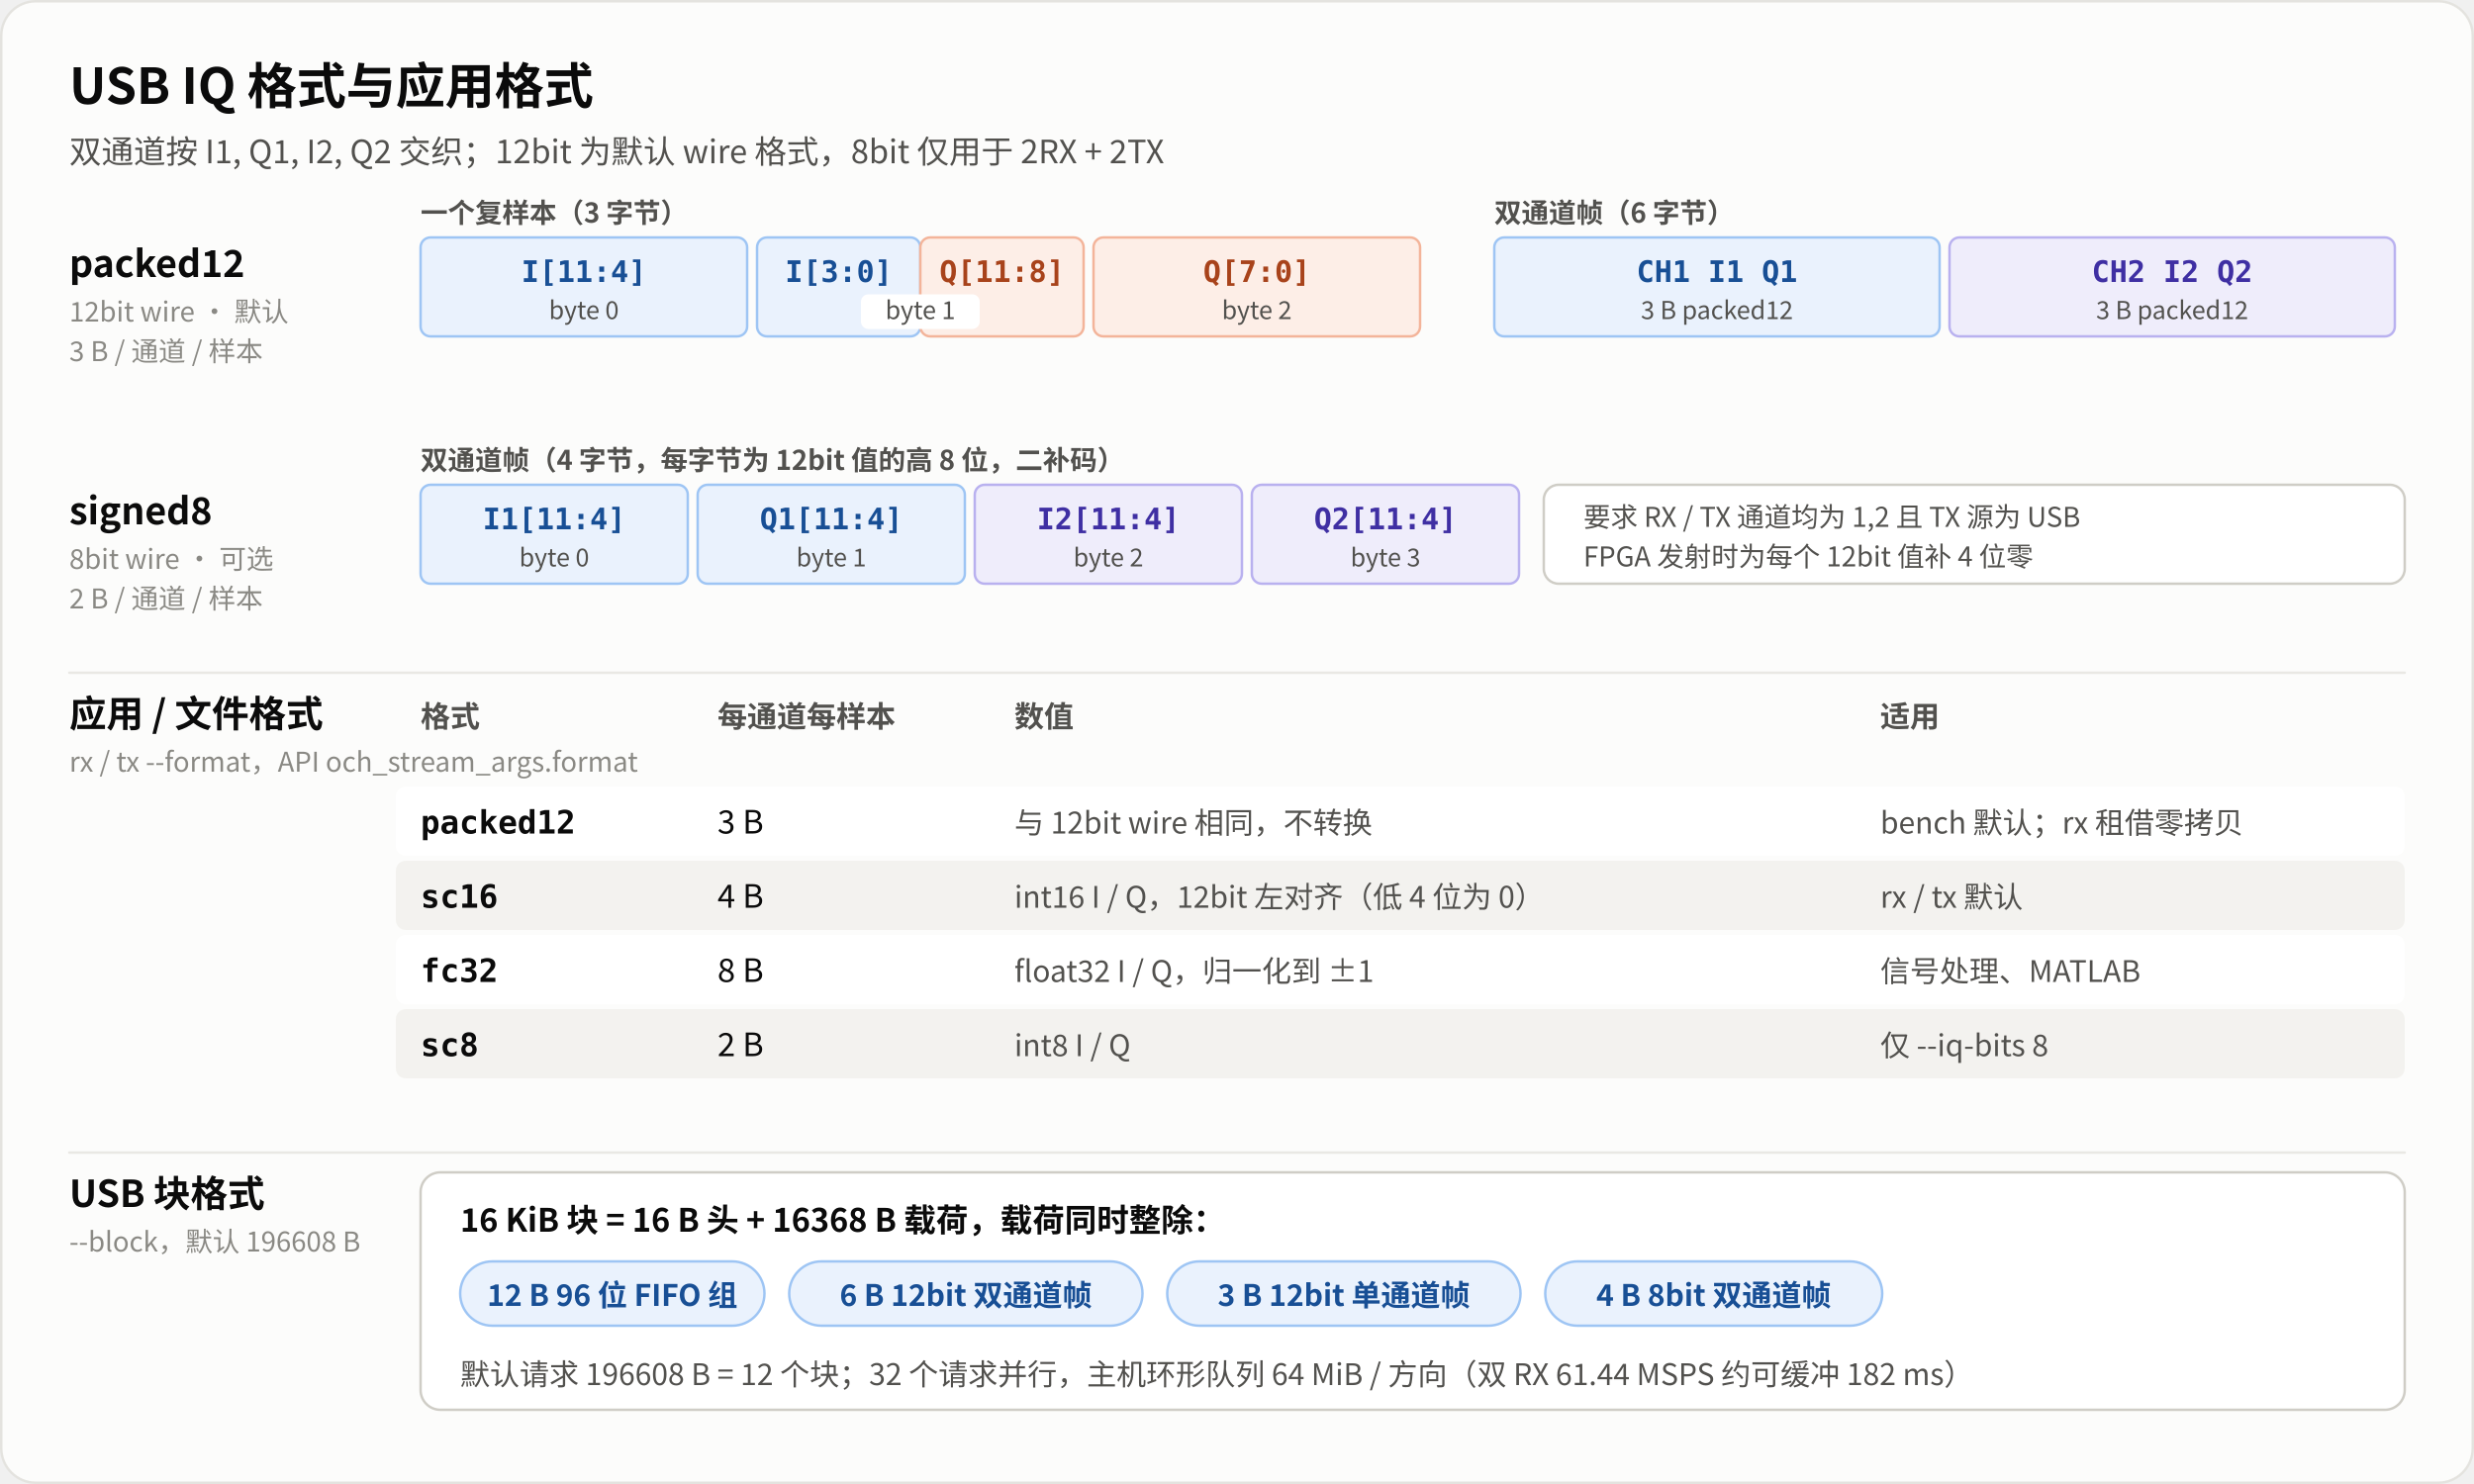
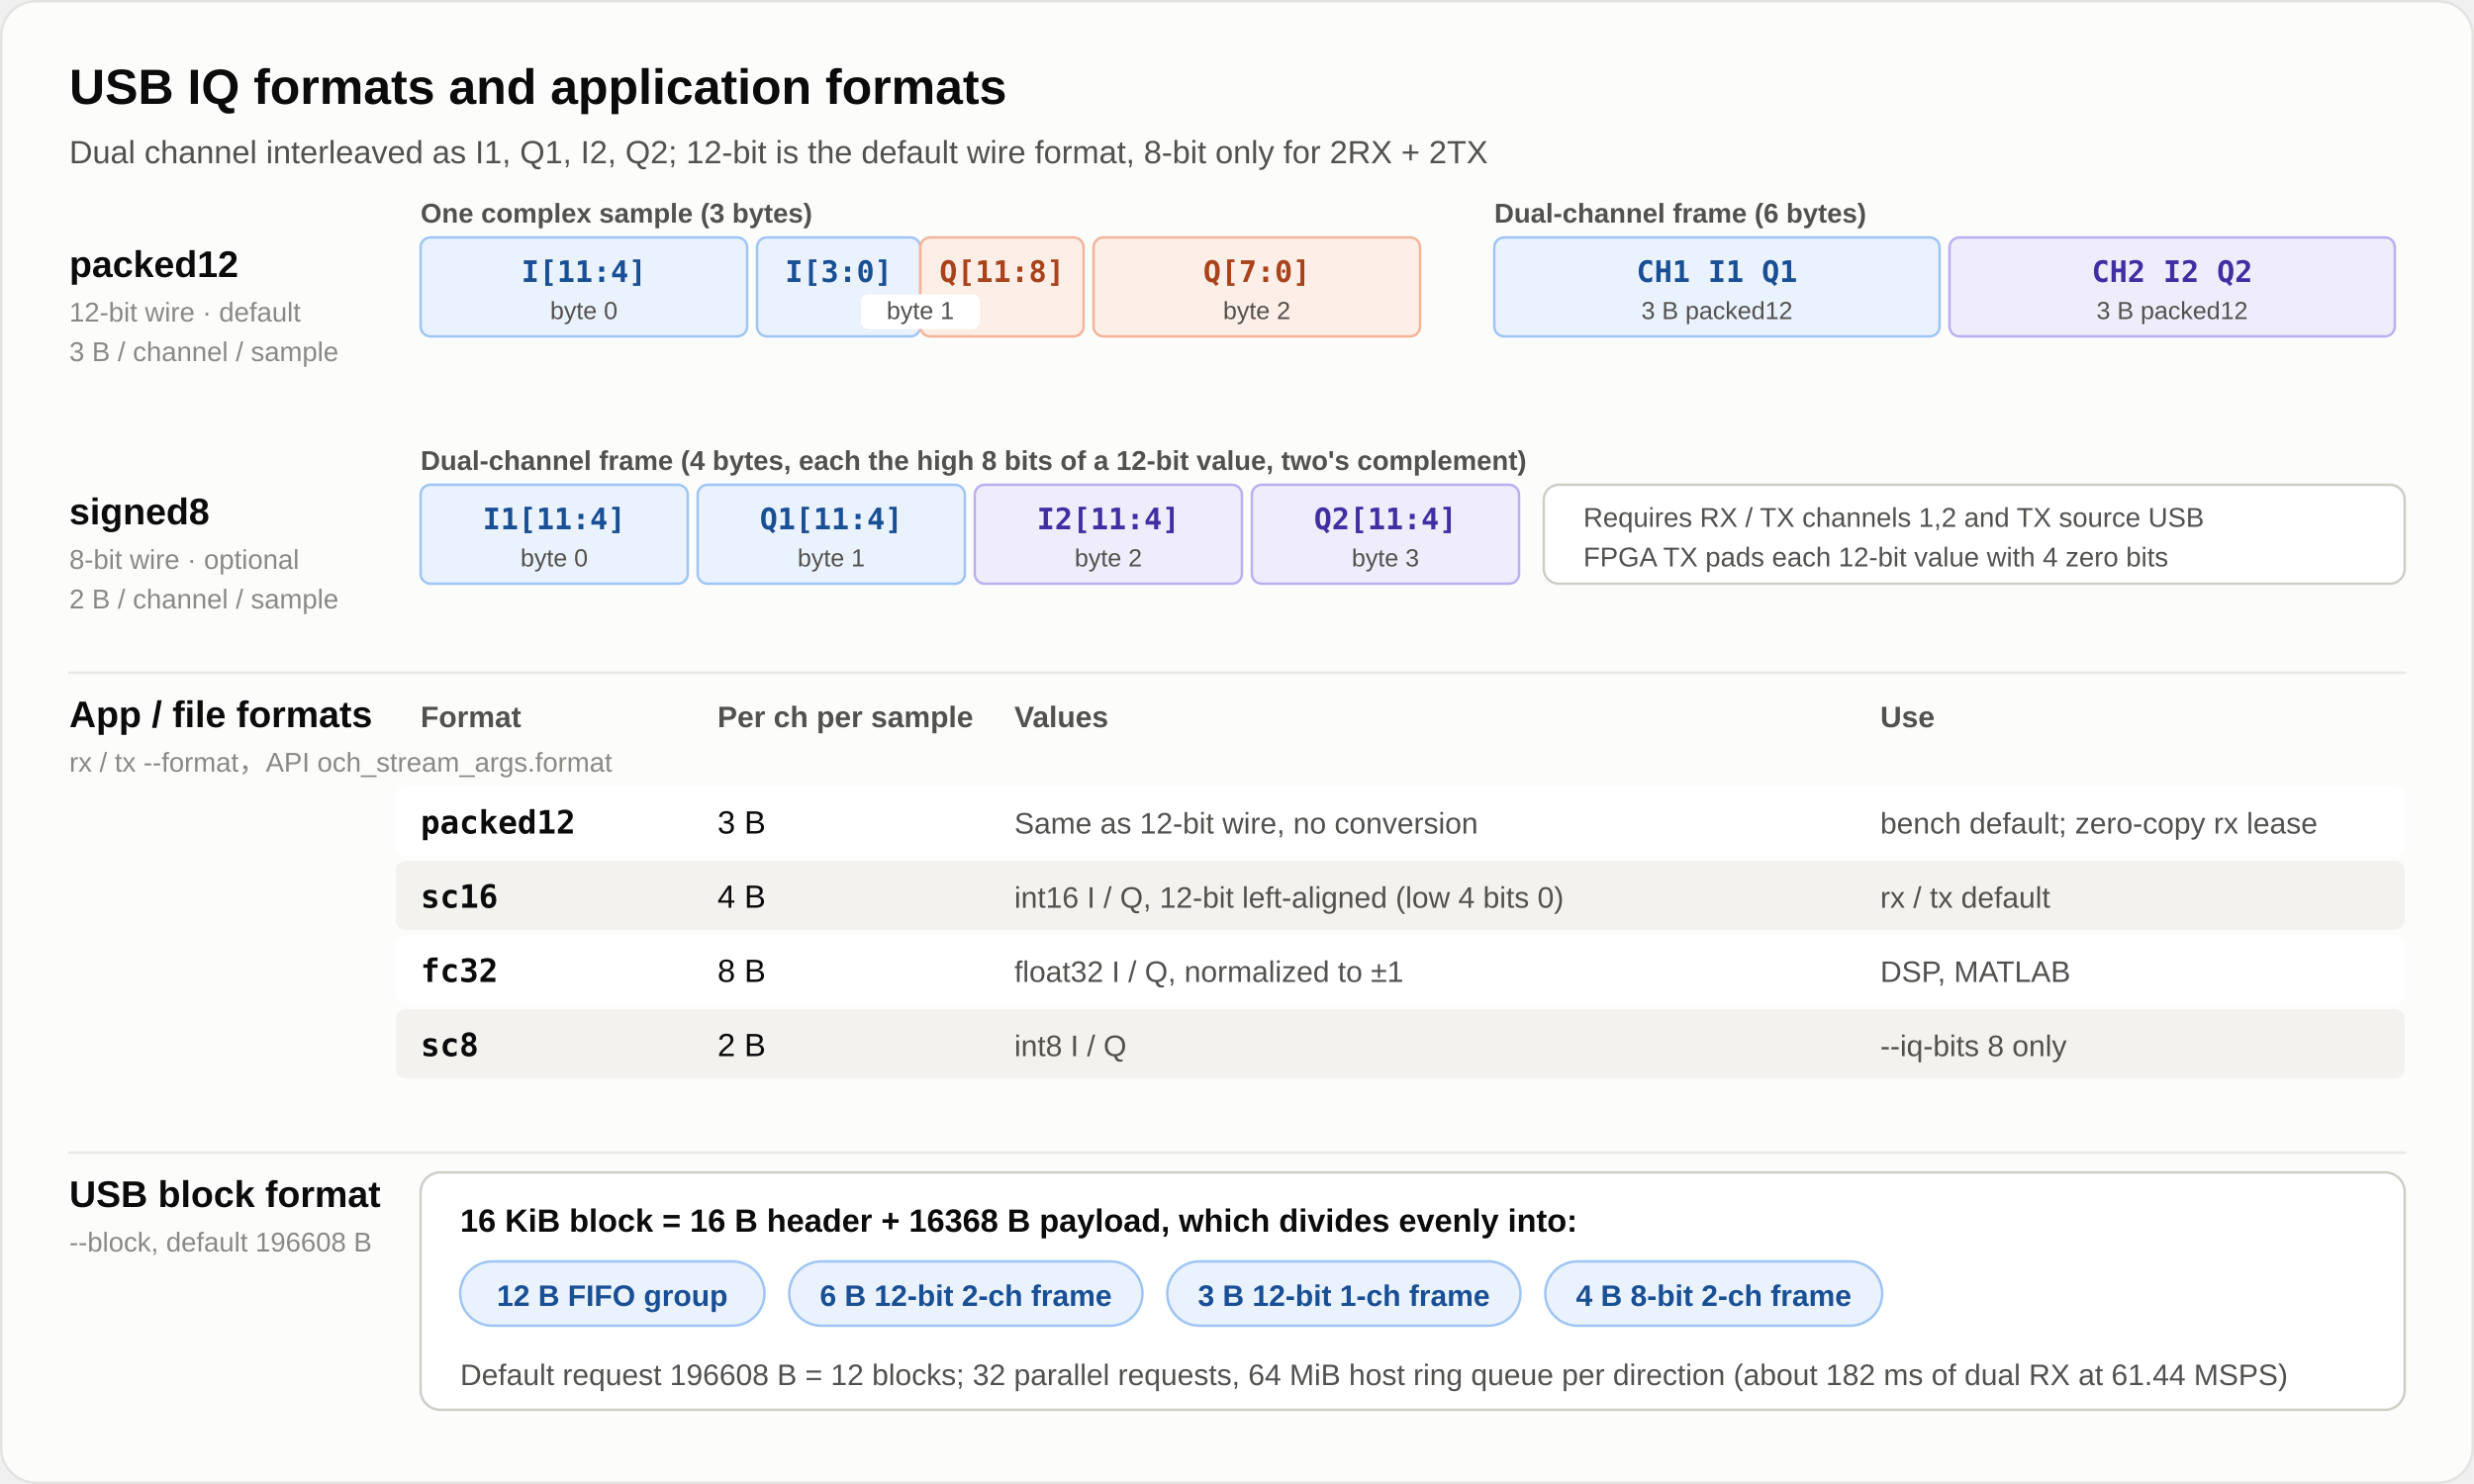
<svg xmlns="http://www.w3.org/2000/svg" width="1000" height="600" viewBox="0 0 1000 600" role="img" aria-labelledby="t d">
  <defs>
    <marker id="a-ink" viewBox="0 0 10 10" refX="8.5" refY="5" markerWidth="7" markerHeight="7" orient="auto-start-reverse">
      <path d="M0,0.8 L9,5 L0,9.2 Z" fill="#52514e" />
    </marker>
    <marker id="a-blue" viewBox="0 0 10 10" refX="8.5" refY="5" markerWidth="7" markerHeight="7" orient="auto-start-reverse">
      <path d="M0,0.8 L9,5 L0,9.2 Z" fill="#2a78d6" />
    </marker>
    <marker id="a-orange" viewBox="0 0 10 10" refX="8.5" refY="5" markerWidth="7" markerHeight="7" orient="auto-start-reverse">
      <path d="M0,0.8 L9,5 L0,9.2 Z" fill="#eb6834" />
    </marker>
    <marker id="a-muted" viewBox="0 0 10 10" refX="8.5" refY="5" markerWidth="7" markerHeight="7" orient="auto-start-reverse">
      <path d="M0,0.8 L9,5 L0,9.2 Z" fill="#8a8984" />
    </marker>
    <marker id="a-aqua" viewBox="0 0 10 10" refX="8.5" refY="5" markerWidth="7" markerHeight="7" orient="auto-start-reverse">
      <path d="M0,0.8 L9,5 L0,9.2 Z" fill="#1baf7a" />
    </marker>
    <marker id="a-violet" viewBox="0 0 10 10" refX="8.5" refY="5" markerWidth="7" markerHeight="7" orient="auto-start-reverse">
      <path d="M0,0.8 L9,5 L0,9.2 Z" fill="#6250d6" />
    </marker>
  </defs>
  <rect x="0.5" y="0.5" width="999" height="599" rx="14" fill="#fcfcfb" stroke="#e4e3df" />
-   <text x="28" y="42" font-family="'Segoe UI','Microsoft YaHei','PingFang SC','Noto Sans CJK SC','Noto Sans SC',sans-serif" font-size="20" font-weight="700" fill="#0b0b0b" text-anchor="start">USB IQ 格式与应用格式</text>
-   <text x="28" y="66" font-family="'Segoe UI','Microsoft YaHei','PingFang SC','Noto Sans CJK SC','Noto Sans SC',sans-serif" font-size="13" font-weight="400" fill="#52514e" text-anchor="start">双通道按 I1, Q1, I2, Q2 交织；12bit 为默认 wire 格式，8bit 仅用于 2RX + 2TX</text>
-   <text x="28" y="112" font-family="'Segoe UI','Microsoft YaHei','PingFang SC','Noto Sans CJK SC','Noto Sans SC',sans-serif" font-size="15" font-weight="700" fill="#0b0b0b" text-anchor="start">packed12</text>
-   <text x="28" y="130" font-family="'Segoe UI','Microsoft YaHei','PingFang SC','Noto Sans CJK SC','Noto Sans SC',sans-serif" font-size="11" font-weight="400" fill="#8a8984" text-anchor="start">12bit wire · 默认</text>
-   <text x="28" y="146" font-family="'Segoe UI','Microsoft YaHei','PingFang SC','Noto Sans CJK SC','Noto Sans SC',sans-serif" font-size="11" font-weight="400" fill="#8a8984" text-anchor="start">3 B / 通道 / 样本</text>
-   <text x="170" y="90" font-family="'Segoe UI','Microsoft YaHei','PingFang SC','Noto Sans CJK SC','Noto Sans SC',sans-serif" font-size="11" font-weight="600" fill="#52514e" text-anchor="start">一个复样本（3 字节）</text>
+   <text x="28" y="42" font-family="'Segoe UI','Helvetica Neue',Arial,sans-serif" font-size="20" font-weight="700" fill="#0b0b0b" text-anchor="start">USB IQ formats and application formats</text>
+   <text x="28" y="66" font-family="'Segoe UI','Helvetica Neue',Arial,sans-serif" font-size="13" font-weight="400" fill="#52514e" text-anchor="start">Dual channel interleaved as I1, Q1, I2, Q2; 12-bit is the default wire format, 8-bit only for 2RX + 2TX</text>
+   <text x="28" y="112" font-family="'Segoe UI','Helvetica Neue',Arial,sans-serif" font-size="15" font-weight="700" fill="#0b0b0b" text-anchor="start">packed12</text>
+   <text x="28" y="130" font-family="'Segoe UI','Helvetica Neue',Arial,sans-serif" font-size="11" font-weight="400" fill="#8a8984" text-anchor="start">12-bit wire · default</text>
+   <text x="28" y="146" font-family="'Segoe UI','Helvetica Neue',Arial,sans-serif" font-size="11" font-weight="400" fill="#8a8984" text-anchor="start">3 B / channel / sample</text>
+   <text x="170" y="90" font-family="'Segoe UI','Helvetica Neue',Arial,sans-serif" font-size="11" font-weight="600" fill="#52514e" text-anchor="start">One complex sample (3 bytes)</text>
  <rect x="170" y="96" width="132" height="40" rx="4" fill="#eaf2fd" stroke="#9ec5f4" stroke-width="1" />
  <text x="236.0" y="114" font-family="'Cascadia Mono',Consolas,'DejaVu Sans Mono',monospace" font-size="12" font-weight="700" fill="#184f95" text-anchor="middle">I[11:4]</text>
-   <text x="236.0" y="129" font-family="'Segoe UI','Microsoft YaHei','PingFang SC','Noto Sans CJK SC','Noto Sans SC',sans-serif" font-size="10" font-weight="400" fill="#52514e" text-anchor="middle">byte 0</text>
+   <text x="236.0" y="129" font-family="'Segoe UI','Helvetica Neue',Arial,sans-serif" font-size="10" font-weight="400" fill="#52514e" text-anchor="middle">byte 0</text>
  <rect x="306" y="96" width="66.0" height="40" rx="4" fill="#eaf2fd" stroke="#9ec5f4" stroke-width="1" />
  <text x="339.0" y="114" font-family="'Cascadia Mono',Consolas,'DejaVu Sans Mono',monospace" font-size="12" font-weight="700" fill="#184f95" text-anchor="middle">I[3:0]</text>
  <rect x="372.0" y="96" width="66.0" height="40" rx="4" fill="#fdeee7" stroke="#f3b49a" stroke-width="1" />
  <text x="405.0" y="114" font-family="'Cascadia Mono',Consolas,'DejaVu Sans Mono',monospace" font-size="12" font-weight="700" fill="#a8431b" text-anchor="middle">Q[11:8]</text>
  <rect x="348.0" y="119" width="48" height="14" rx="3" fill="#ffffff" />
-   <text x="372.0" y="129" font-family="'Segoe UI','Microsoft YaHei','PingFang SC','Noto Sans CJK SC','Noto Sans SC',sans-serif" font-size="10" font-weight="400" fill="#52514e" text-anchor="middle">byte 1</text>
+   <text x="372.0" y="129" font-family="'Segoe UI','Helvetica Neue',Arial,sans-serif" font-size="10" font-weight="400" fill="#52514e" text-anchor="middle">byte 1</text>
  <rect x="442" y="96" width="132" height="40" rx="4" fill="#fdeee7" stroke="#f3b49a" stroke-width="1" />
  <text x="508.0" y="114" font-family="'Cascadia Mono',Consolas,'DejaVu Sans Mono',monospace" font-size="12" font-weight="700" fill="#a8431b" text-anchor="middle">Q[7:0]</text>
-   <text x="508.0" y="129" font-family="'Segoe UI','Microsoft YaHei','PingFang SC','Noto Sans CJK SC','Noto Sans SC',sans-serif" font-size="10" font-weight="400" fill="#52514e" text-anchor="middle">byte 2</text>
-   <text x="604" y="90" font-family="'Segoe UI','Microsoft YaHei','PingFang SC','Noto Sans CJK SC','Noto Sans SC',sans-serif" font-size="11" font-weight="600" fill="#52514e" text-anchor="start">双通道帧（6 字节）</text>
+   <text x="508.0" y="129" font-family="'Segoe UI','Helvetica Neue',Arial,sans-serif" font-size="10" font-weight="400" fill="#52514e" text-anchor="middle">byte 2</text>
+   <text x="604" y="90" font-family="'Segoe UI','Helvetica Neue',Arial,sans-serif" font-size="11" font-weight="600" fill="#52514e" text-anchor="start">Dual-channel frame (6 bytes)</text>
  <rect x="604" y="96" width="180" height="40" rx="4" fill="#eaf2fd" stroke="#9ec5f4" stroke-width="1" />
  <text x="694" y="114" font-family="'Cascadia Mono',Consolas,'DejaVu Sans Mono',monospace" font-size="12" font-weight="700" fill="#184f95" text-anchor="middle">CH1  I1 Q1</text>
-   <text x="694" y="129" font-family="'Segoe UI','Microsoft YaHei','PingFang SC','Noto Sans CJK SC','Noto Sans SC',sans-serif" font-size="10" font-weight="400" fill="#52514e" text-anchor="middle">3 B packed12</text>
+   <text x="694" y="129" font-family="'Segoe UI','Helvetica Neue',Arial,sans-serif" font-size="10" font-weight="400" fill="#52514e" text-anchor="middle">3 B packed12</text>
  <rect x="788" y="96" width="180" height="40" rx="4" fill="#efedfb" stroke="#b9b1ef" stroke-width="1" />
  <text x="878" y="114" font-family="'Cascadia Mono',Consolas,'DejaVu Sans Mono',monospace" font-size="12" font-weight="700" fill="#3f2fa3" text-anchor="middle">CH2  I2 Q2</text>
-   <text x="878" y="129" font-family="'Segoe UI','Microsoft YaHei','PingFang SC','Noto Sans CJK SC','Noto Sans SC',sans-serif" font-size="10" font-weight="400" fill="#52514e" text-anchor="middle">3 B packed12</text>
-   <text x="28" y="212" font-family="'Segoe UI','Microsoft YaHei','PingFang SC','Noto Sans CJK SC','Noto Sans SC',sans-serif" font-size="15" font-weight="700" fill="#0b0b0b" text-anchor="start">signed8</text>
-   <text x="28" y="230" font-family="'Segoe UI','Microsoft YaHei','PingFang SC','Noto Sans CJK SC','Noto Sans SC',sans-serif" font-size="11" font-weight="400" fill="#8a8984" text-anchor="start">8bit wire · 可选</text>
-   <text x="28" y="246" font-family="'Segoe UI','Microsoft YaHei','PingFang SC','Noto Sans CJK SC','Noto Sans SC',sans-serif" font-size="11" font-weight="400" fill="#8a8984" text-anchor="start">2 B / 通道 / 样本</text>
-   <text x="170" y="190" font-family="'Segoe UI','Microsoft YaHei','PingFang SC','Noto Sans CJK SC','Noto Sans SC',sans-serif" font-size="11" font-weight="600" fill="#52514e" text-anchor="start">双通道帧（4 字节，每字节为 12bit 值的高 8 位，二补码）</text>
+   <text x="878" y="129" font-family="'Segoe UI','Helvetica Neue',Arial,sans-serif" font-size="10" font-weight="400" fill="#52514e" text-anchor="middle">3 B packed12</text>
+   <text x="28" y="212" font-family="'Segoe UI','Helvetica Neue',Arial,sans-serif" font-size="15" font-weight="700" fill="#0b0b0b" text-anchor="start">signed8</text>
+   <text x="28" y="230" font-family="'Segoe UI','Helvetica Neue',Arial,sans-serif" font-size="11" font-weight="400" fill="#8a8984" text-anchor="start">8-bit wire · optional</text>
+   <text x="28" y="246" font-family="'Segoe UI','Helvetica Neue',Arial,sans-serif" font-size="11" font-weight="400" fill="#8a8984" text-anchor="start">2 B / channel / sample</text>
+   <text x="170" y="190" font-family="'Segoe UI','Helvetica Neue',Arial,sans-serif" font-size="11" font-weight="600" fill="#52514e" text-anchor="start">Dual-channel frame (4 bytes, each the high 8 bits of a 12-bit value, two's complement)</text>
  <rect x="170" y="196" width="108" height="40" rx="4" fill="#eaf2fd" stroke="#9ec5f4" stroke-width="1" />
  <text x="224.0" y="214" font-family="'Cascadia Mono',Consolas,'DejaVu Sans Mono',monospace" font-size="12" font-weight="700" fill="#184f95" text-anchor="middle">I1[11:4]</text>
-   <text x="224.0" y="229" font-family="'Segoe UI','Microsoft YaHei','PingFang SC','Noto Sans CJK SC','Noto Sans SC',sans-serif" font-size="10" font-weight="400" fill="#52514e" text-anchor="middle">byte 0</text>
+   <text x="224.0" y="229" font-family="'Segoe UI','Helvetica Neue',Arial,sans-serif" font-size="10" font-weight="400" fill="#52514e" text-anchor="middle">byte 0</text>
  <rect x="282" y="196" width="108" height="40" rx="4" fill="#eaf2fd" stroke="#9ec5f4" stroke-width="1" />
  <text x="336.0" y="214" font-family="'Cascadia Mono',Consolas,'DejaVu Sans Mono',monospace" font-size="12" font-weight="700" fill="#184f95" text-anchor="middle">Q1[11:4]</text>
-   <text x="336.0" y="229" font-family="'Segoe UI','Microsoft YaHei','PingFang SC','Noto Sans CJK SC','Noto Sans SC',sans-serif" font-size="10" font-weight="400" fill="#52514e" text-anchor="middle">byte 1</text>
+   <text x="336.0" y="229" font-family="'Segoe UI','Helvetica Neue',Arial,sans-serif" font-size="10" font-weight="400" fill="#52514e" text-anchor="middle">byte 1</text>
  <rect x="394" y="196" width="108" height="40" rx="4" fill="#efedfb" stroke="#b9b1ef" stroke-width="1" />
  <text x="448.0" y="214" font-family="'Cascadia Mono',Consolas,'DejaVu Sans Mono',monospace" font-size="12" font-weight="700" fill="#3f2fa3" text-anchor="middle">I2[11:4]</text>
-   <text x="448.0" y="229" font-family="'Segoe UI','Microsoft YaHei','PingFang SC','Noto Sans CJK SC','Noto Sans SC',sans-serif" font-size="10" font-weight="400" fill="#52514e" text-anchor="middle">byte 2</text>
+   <text x="448.0" y="229" font-family="'Segoe UI','Helvetica Neue',Arial,sans-serif" font-size="10" font-weight="400" fill="#52514e" text-anchor="middle">byte 2</text>
  <rect x="506" y="196" width="108" height="40" rx="4" fill="#efedfb" stroke="#b9b1ef" stroke-width="1" />
  <text x="560.0" y="214" font-family="'Cascadia Mono',Consolas,'DejaVu Sans Mono',monospace" font-size="12" font-weight="700" fill="#3f2fa3" text-anchor="middle">Q2[11:4]</text>
-   <text x="560.0" y="229" font-family="'Segoe UI','Microsoft YaHei','PingFang SC','Noto Sans CJK SC','Noto Sans SC',sans-serif" font-size="10" font-weight="400" fill="#52514e" text-anchor="middle">byte 3</text>
+   <text x="560.0" y="229" font-family="'Segoe UI','Helvetica Neue',Arial,sans-serif" font-size="10" font-weight="400" fill="#52514e" text-anchor="middle">byte 3</text>
  <rect x="624" y="196" width="348" height="40" rx="6" fill="#ffffff" stroke="#cfcdc6" stroke-width="1" />
-   <text x="640" y="213" font-family="'Segoe UI','Microsoft YaHei','PingFang SC','Noto Sans CJK SC','Noto Sans SC',sans-serif" font-size="11" font-weight="500" fill="#52514e" text-anchor="start">要求 RX / TX 通道均为 1,2 且 TX 源为 USB</text>
-   <text x="640" y="229" font-family="'Segoe UI','Microsoft YaHei','PingFang SC','Noto Sans CJK SC','Noto Sans SC',sans-serif" font-size="11" font-weight="500" fill="#52514e" text-anchor="start">FPGA 发射时为每个 12bit 值补 4 位零</text>
+   <text x="640" y="213" font-family="'Segoe UI','Helvetica Neue',Arial,sans-serif" font-size="11" font-weight="500" fill="#52514e" text-anchor="start">Requires RX / TX channels 1,2 and TX source USB</text>
+   <text x="640" y="229" font-family="'Segoe UI','Helvetica Neue',Arial,sans-serif" font-size="11" font-weight="500" fill="#52514e" text-anchor="start">FPGA TX pads each 12-bit value with 4 zero bits</text>
  <line x1="28" y1="272" x2="972" y2="272" stroke="#e9e8e4" stroke-width="1" stroke-linecap="round" />
-   <text x="28" y="294" font-family="'Segoe UI','Microsoft YaHei','PingFang SC','Noto Sans CJK SC','Noto Sans SC',sans-serif" font-size="15" font-weight="700" fill="#0b0b0b" text-anchor="start">应用 / 文件格式</text>
-   <text x="28" y="312" font-family="'Segoe UI','Microsoft YaHei','PingFang SC','Noto Sans CJK SC','Noto Sans SC',sans-serif" font-size="11" font-weight="400" fill="#8a8984" text-anchor="start">rx / tx --format，API och_stream_args.format</text>
-   <text x="170" y="294" font-family="'Segoe UI','Microsoft YaHei','PingFang SC','Noto Sans CJK SC','Noto Sans SC',sans-serif" font-size="12" font-weight="700" fill="#52514e" text-anchor="start">格式</text>
-   <text x="290" y="294" font-family="'Segoe UI','Microsoft YaHei','PingFang SC','Noto Sans CJK SC','Noto Sans SC',sans-serif" font-size="12" font-weight="700" fill="#52514e" text-anchor="start">每通道每样本</text>
-   <text x="410" y="294" font-family="'Segoe UI','Microsoft YaHei','PingFang SC','Noto Sans CJK SC','Noto Sans SC',sans-serif" font-size="12" font-weight="700" fill="#52514e" text-anchor="start">数值</text>
-   <text x="760" y="294" font-family="'Segoe UI','Microsoft YaHei','PingFang SC','Noto Sans CJK SC','Noto Sans SC',sans-serif" font-size="12" font-weight="700" fill="#52514e" text-anchor="start">适用</text>
+   <text x="28" y="294" font-family="'Segoe UI','Helvetica Neue',Arial,sans-serif" font-size="15" font-weight="700" fill="#0b0b0b" text-anchor="start">App / file formats</text>
+   <text x="28" y="312" font-family="'Segoe UI','Helvetica Neue',Arial,sans-serif" font-size="11" font-weight="400" fill="#8a8984" text-anchor="start">rx / tx --format，API och_stream_args.format</text>
+   <text x="170" y="294" font-family="'Segoe UI','Helvetica Neue',Arial,sans-serif" font-size="12" font-weight="700" fill="#52514e" text-anchor="start">Format</text>
+   <text x="290" y="294" font-family="'Segoe UI','Helvetica Neue',Arial,sans-serif" font-size="12" font-weight="700" fill="#52514e" text-anchor="start">Per ch per sample</text>
+   <text x="410" y="294" font-family="'Segoe UI','Helvetica Neue',Arial,sans-serif" font-size="12" font-weight="700" fill="#52514e" text-anchor="start">Values</text>
+   <text x="760" y="294" font-family="'Segoe UI','Helvetica Neue',Arial,sans-serif" font-size="12" font-weight="700" fill="#52514e" text-anchor="start">Use</text>
  <rect x="160" y="318" width="812" height="28" rx="4" fill="#ffffff" />
  <text x="170" y="337" font-family="'Cascadia Mono',Consolas,'DejaVu Sans Mono',monospace" font-size="13" font-weight="700" fill="#0b0b0b" text-anchor="start">packed12</text>
-   <text x="290" y="337" font-family="'Segoe UI','Microsoft YaHei','PingFang SC','Noto Sans CJK SC','Noto Sans SC',sans-serif" font-size="13" font-weight="400" fill="#0b0b0b" text-anchor="start">3 B</text>
-   <text x="410" y="337" font-family="'Segoe UI','Microsoft YaHei','PingFang SC','Noto Sans CJK SC','Noto Sans SC',sans-serif" font-size="12" font-weight="400" fill="#52514e" text-anchor="start">与 12bit wire 相同，不转换</text>
-   <text x="760" y="337" font-family="'Segoe UI','Microsoft YaHei','PingFang SC','Noto Sans CJK SC','Noto Sans SC',sans-serif" font-size="12" font-weight="400" fill="#52514e" text-anchor="start">bench 默认；rx 租借零拷贝</text>
+   <text x="290" y="337" font-family="'Segoe UI','Helvetica Neue',Arial,sans-serif" font-size="13" font-weight="400" fill="#0b0b0b" text-anchor="start">3 B</text>
+   <text x="410" y="337" font-family="'Segoe UI','Helvetica Neue',Arial,sans-serif" font-size="12" font-weight="400" fill="#52514e" text-anchor="start">Same as 12-bit wire, no conversion</text>
+   <text x="760" y="337" font-family="'Segoe UI','Helvetica Neue',Arial,sans-serif" font-size="12" font-weight="400" fill="#52514e" text-anchor="start">bench default; zero-copy rx lease</text>
  <rect x="160" y="348" width="812" height="28" rx="4" fill="#f3f2ef" />
  <text x="170" y="367" font-family="'Cascadia Mono',Consolas,'DejaVu Sans Mono',monospace" font-size="13" font-weight="700" fill="#0b0b0b" text-anchor="start">sc16</text>
-   <text x="290" y="367" font-family="'Segoe UI','Microsoft YaHei','PingFang SC','Noto Sans CJK SC','Noto Sans SC',sans-serif" font-size="13" font-weight="400" fill="#0b0b0b" text-anchor="start">4 B</text>
-   <text x="410" y="367" font-family="'Segoe UI','Microsoft YaHei','PingFang SC','Noto Sans CJK SC','Noto Sans SC',sans-serif" font-size="12" font-weight="400" fill="#52514e" text-anchor="start">int16 I / Q，12bit 左对齐（低 4 位为 0）</text>
-   <text x="760" y="367" font-family="'Segoe UI','Microsoft YaHei','PingFang SC','Noto Sans CJK SC','Noto Sans SC',sans-serif" font-size="12" font-weight="400" fill="#52514e" text-anchor="start">rx / tx 默认</text>
+   <text x="290" y="367" font-family="'Segoe UI','Helvetica Neue',Arial,sans-serif" font-size="13" font-weight="400" fill="#0b0b0b" text-anchor="start">4 B</text>
+   <text x="410" y="367" font-family="'Segoe UI','Helvetica Neue',Arial,sans-serif" font-size="12" font-weight="400" fill="#52514e" text-anchor="start">int16 I / Q, 12-bit left-aligned (low 4 bits 0)</text>
+   <text x="760" y="367" font-family="'Segoe UI','Helvetica Neue',Arial,sans-serif" font-size="12" font-weight="400" fill="#52514e" text-anchor="start">rx / tx default</text>
  <rect x="160" y="378" width="812" height="28" rx="4" fill="#ffffff" />
  <text x="170" y="397" font-family="'Cascadia Mono',Consolas,'DejaVu Sans Mono',monospace" font-size="13" font-weight="700" fill="#0b0b0b" text-anchor="start">fc32</text>
-   <text x="290" y="397" font-family="'Segoe UI','Microsoft YaHei','PingFang SC','Noto Sans CJK SC','Noto Sans SC',sans-serif" font-size="13" font-weight="400" fill="#0b0b0b" text-anchor="start">8 B</text>
-   <text x="410" y="397" font-family="'Segoe UI','Microsoft YaHei','PingFang SC','Noto Sans CJK SC','Noto Sans SC',sans-serif" font-size="12" font-weight="400" fill="#52514e" text-anchor="start">float32 I / Q，归一化到 ±1</text>
-   <text x="760" y="397" font-family="'Segoe UI','Microsoft YaHei','PingFang SC','Noto Sans CJK SC','Noto Sans SC',sans-serif" font-size="12" font-weight="400" fill="#52514e" text-anchor="start">信号处理、MATLAB</text>
+   <text x="290" y="397" font-family="'Segoe UI','Helvetica Neue',Arial,sans-serif" font-size="13" font-weight="400" fill="#0b0b0b" text-anchor="start">8 B</text>
+   <text x="410" y="397" font-family="'Segoe UI','Helvetica Neue',Arial,sans-serif" font-size="12" font-weight="400" fill="#52514e" text-anchor="start">float32 I / Q, normalized to ±1</text>
+   <text x="760" y="397" font-family="'Segoe UI','Helvetica Neue',Arial,sans-serif" font-size="12" font-weight="400" fill="#52514e" text-anchor="start">DSP, MATLAB</text>
  <rect x="160" y="408" width="812" height="28" rx="4" fill="#f3f2ef" />
  <text x="170" y="427" font-family="'Cascadia Mono',Consolas,'DejaVu Sans Mono',monospace" font-size="13" font-weight="700" fill="#0b0b0b" text-anchor="start">sc8</text>
-   <text x="290" y="427" font-family="'Segoe UI','Microsoft YaHei','PingFang SC','Noto Sans CJK SC','Noto Sans SC',sans-serif" font-size="13" font-weight="400" fill="#0b0b0b" text-anchor="start">2 B</text>
-   <text x="410" y="427" font-family="'Segoe UI','Microsoft YaHei','PingFang SC','Noto Sans CJK SC','Noto Sans SC',sans-serif" font-size="12" font-weight="400" fill="#52514e" text-anchor="start">int8 I / Q</text>
-   <text x="760" y="427" font-family="'Segoe UI','Microsoft YaHei','PingFang SC','Noto Sans CJK SC','Noto Sans SC',sans-serif" font-size="12" font-weight="400" fill="#52514e" text-anchor="start">仅 --iq-bits 8</text>
+   <text x="290" y="427" font-family="'Segoe UI','Helvetica Neue',Arial,sans-serif" font-size="13" font-weight="400" fill="#0b0b0b" text-anchor="start">2 B</text>
+   <text x="410" y="427" font-family="'Segoe UI','Helvetica Neue',Arial,sans-serif" font-size="12" font-weight="400" fill="#52514e" text-anchor="start">int8 I / Q</text>
+   <text x="760" y="427" font-family="'Segoe UI','Helvetica Neue',Arial,sans-serif" font-size="12" font-weight="400" fill="#52514e" text-anchor="start">--iq-bits 8 only</text>
  <line x1="28" y1="466" x2="972" y2="466" stroke="#e9e8e4" stroke-width="1" stroke-linecap="round" />
-   <text x="28" y="488" font-family="'Segoe UI','Microsoft YaHei','PingFang SC','Noto Sans CJK SC','Noto Sans SC',sans-serif" font-size="15" font-weight="700" fill="#0b0b0b" text-anchor="start">USB 块格式</text>
-   <text x="28" y="506" font-family="'Segoe UI','Microsoft YaHei','PingFang SC','Noto Sans CJK SC','Noto Sans SC',sans-serif" font-size="11" font-weight="400" fill="#8a8984" text-anchor="start">--block，默认 196608 B</text>
+   <text x="28" y="488" font-family="'Segoe UI','Helvetica Neue',Arial,sans-serif" font-size="15" font-weight="700" fill="#0b0b0b" text-anchor="start">USB block format</text>
+   <text x="28" y="506" font-family="'Segoe UI','Helvetica Neue',Arial,sans-serif" font-size="11" font-weight="400" fill="#8a8984" text-anchor="start">--block, default 196608 B</text>
  <rect x="170" y="474" width="802" height="96" rx="8" fill="#ffffff" stroke="#cfcdc6" stroke-width="1" />
-   <text x="186" y="498" font-family="'Segoe UI','Microsoft YaHei','PingFang SC','Noto Sans CJK SC','Noto Sans SC',sans-serif" font-size="13" font-weight="700" fill="#0b0b0b" text-anchor="start">16 KiB 块 = 16 B 头 + 16368 B 载荷，载荷同时整除：</text>
+   <text x="186" y="498" font-family="'Segoe UI','Helvetica Neue',Arial,sans-serif" font-size="13" font-weight="700" fill="#0b0b0b" text-anchor="start">16 KiB block = 16 B header + 16368 B payload, which divides evenly into:</text>
  <rect x="186" y="510" width="123.0" height="26" rx="13" fill="#eaf2fd" stroke="#9ec5f4" stroke-width="1" />
-   <text x="247.5" y="528" font-family="'Segoe UI','Microsoft YaHei','PingFang SC','Noto Sans CJK SC','Noto Sans SC',sans-serif" font-size="12" font-weight="600" fill="#184f95" text-anchor="middle">12 B 96 位 FIFO 组</text>
+   <text x="247.5" y="528" font-family="'Segoe UI','Helvetica Neue',Arial,sans-serif" font-size="12" font-weight="600" fill="#184f95" text-anchor="middle">12 B FIFO group</text>
  <rect x="319.0" y="510" width="142.8" height="26" rx="13" fill="#eaf2fd" stroke="#9ec5f4" stroke-width="1" />
-   <text x="390.4" y="528" font-family="'Segoe UI','Microsoft YaHei','PingFang SC','Noto Sans CJK SC','Noto Sans SC',sans-serif" font-size="12" font-weight="600" fill="#184f95" text-anchor="middle">6 B 12bit 双通道帧</text>
+   <text x="390.4" y="528" font-family="'Segoe UI','Helvetica Neue',Arial,sans-serif" font-size="12" font-weight="600" fill="#184f95" text-anchor="middle">6 B 12-bit 2-ch frame</text>
  <rect x="471.8" y="510" width="142.8" height="26" rx="13" fill="#eaf2fd" stroke="#9ec5f4" stroke-width="1" />
-   <text x="543.2" y="528" font-family="'Segoe UI','Microsoft YaHei','PingFang SC','Noto Sans CJK SC','Noto Sans SC',sans-serif" font-size="12" font-weight="600" fill="#184f95" text-anchor="middle">3 B 12bit 单通道帧</text>
+   <text x="543.2" y="528" font-family="'Segoe UI','Helvetica Neue',Arial,sans-serif" font-size="12" font-weight="600" fill="#184f95" text-anchor="middle">3 B 12-bit 1-ch frame</text>
  <rect x="624.6" y="510" width="136.2" height="26" rx="13" fill="#eaf2fd" stroke="#9ec5f4" stroke-width="1" />
-   <text x="692.7" y="528" font-family="'Segoe UI','Microsoft YaHei','PingFang SC','Noto Sans CJK SC','Noto Sans SC',sans-serif" font-size="12" font-weight="600" fill="#184f95" text-anchor="middle">4 B 8bit 双通道帧</text>
-   <text x="186" y="560" font-family="'Segoe UI','Microsoft YaHei','PingFang SC','Noto Sans CJK SC','Noto Sans SC',sans-serif" font-size="12" font-weight="400" fill="#52514e" text-anchor="start">默认请求 196608 B = 12 个块；32 个请求并行，主机环形队列 64 MiB / 方向（双 RX 61.44 MSPS 约可缓冲 182 ms）</text>
+   <text x="692.7" y="528" font-family="'Segoe UI','Helvetica Neue',Arial,sans-serif" font-size="12" font-weight="600" fill="#184f95" text-anchor="middle">4 B 8-bit 2-ch frame</text>
+   <text x="186" y="560" font-family="'Segoe UI','Helvetica Neue',Arial,sans-serif" font-size="12" font-weight="400" fill="#52514e" text-anchor="start">Default request 196608 B = 12 blocks; 32 parallel requests, 64 MiB host ring queue per direction (about 182 ms of dual RX at 61.44 MSPS)</text>
</svg>
